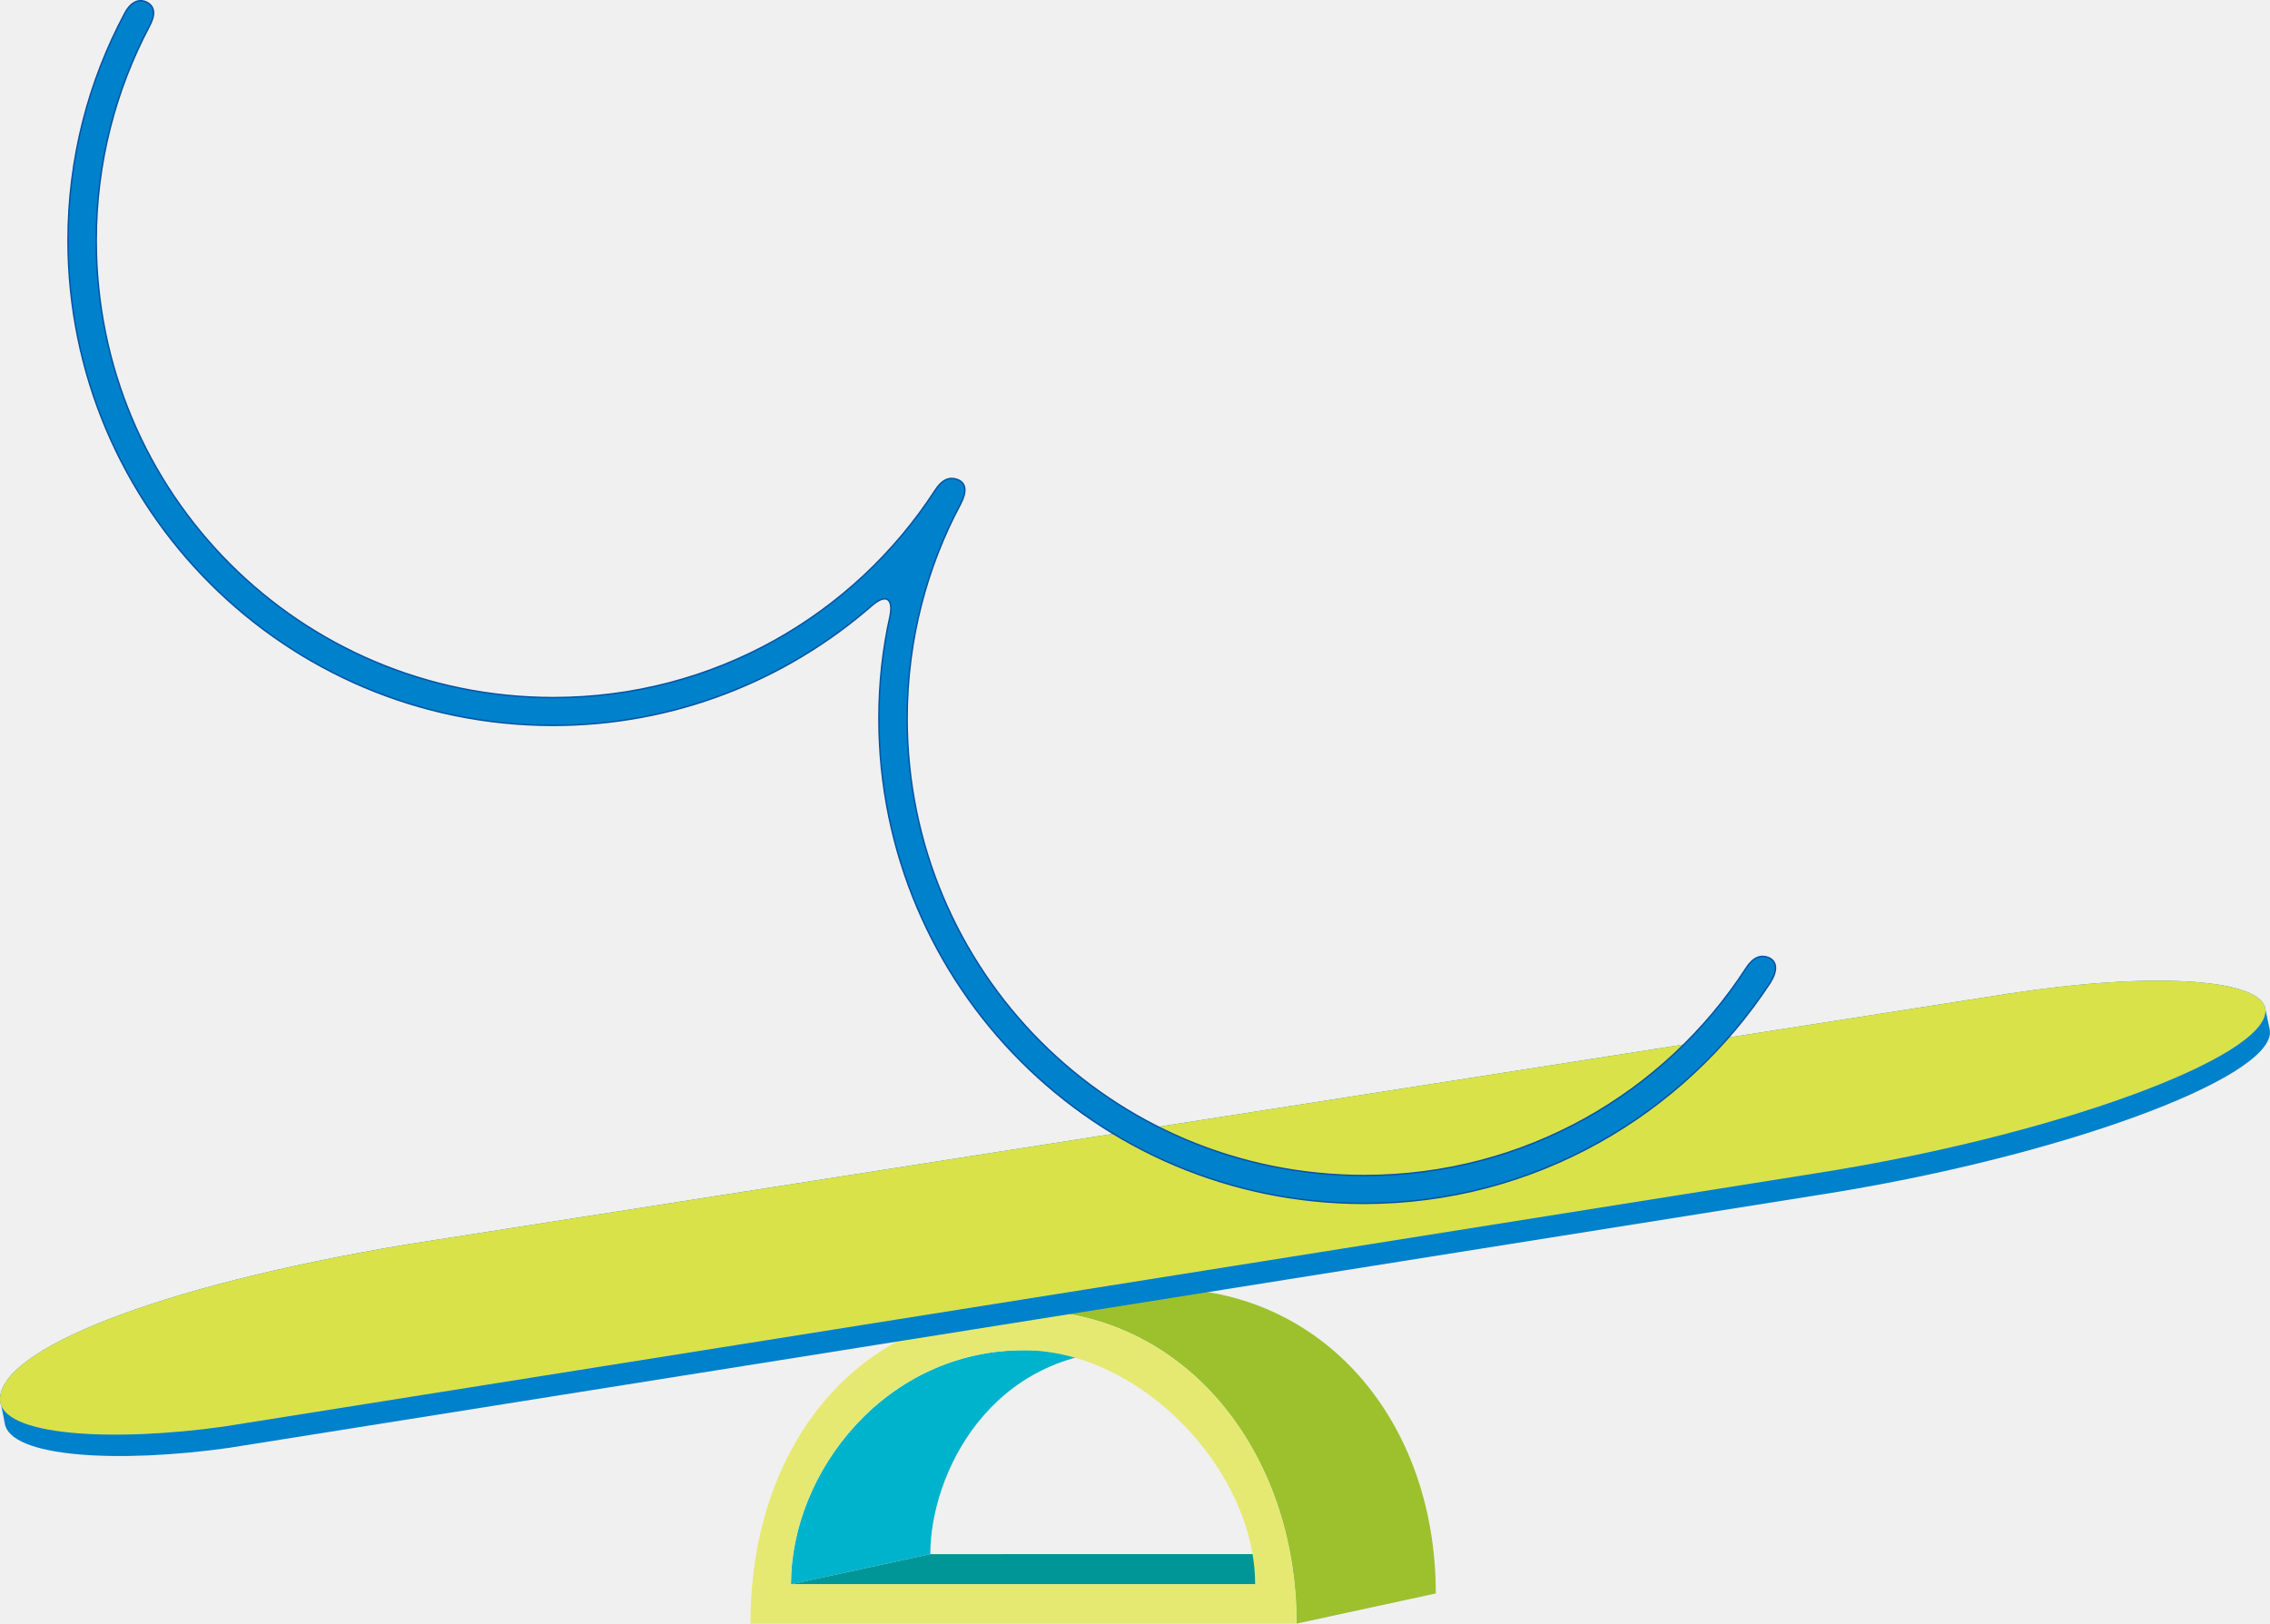
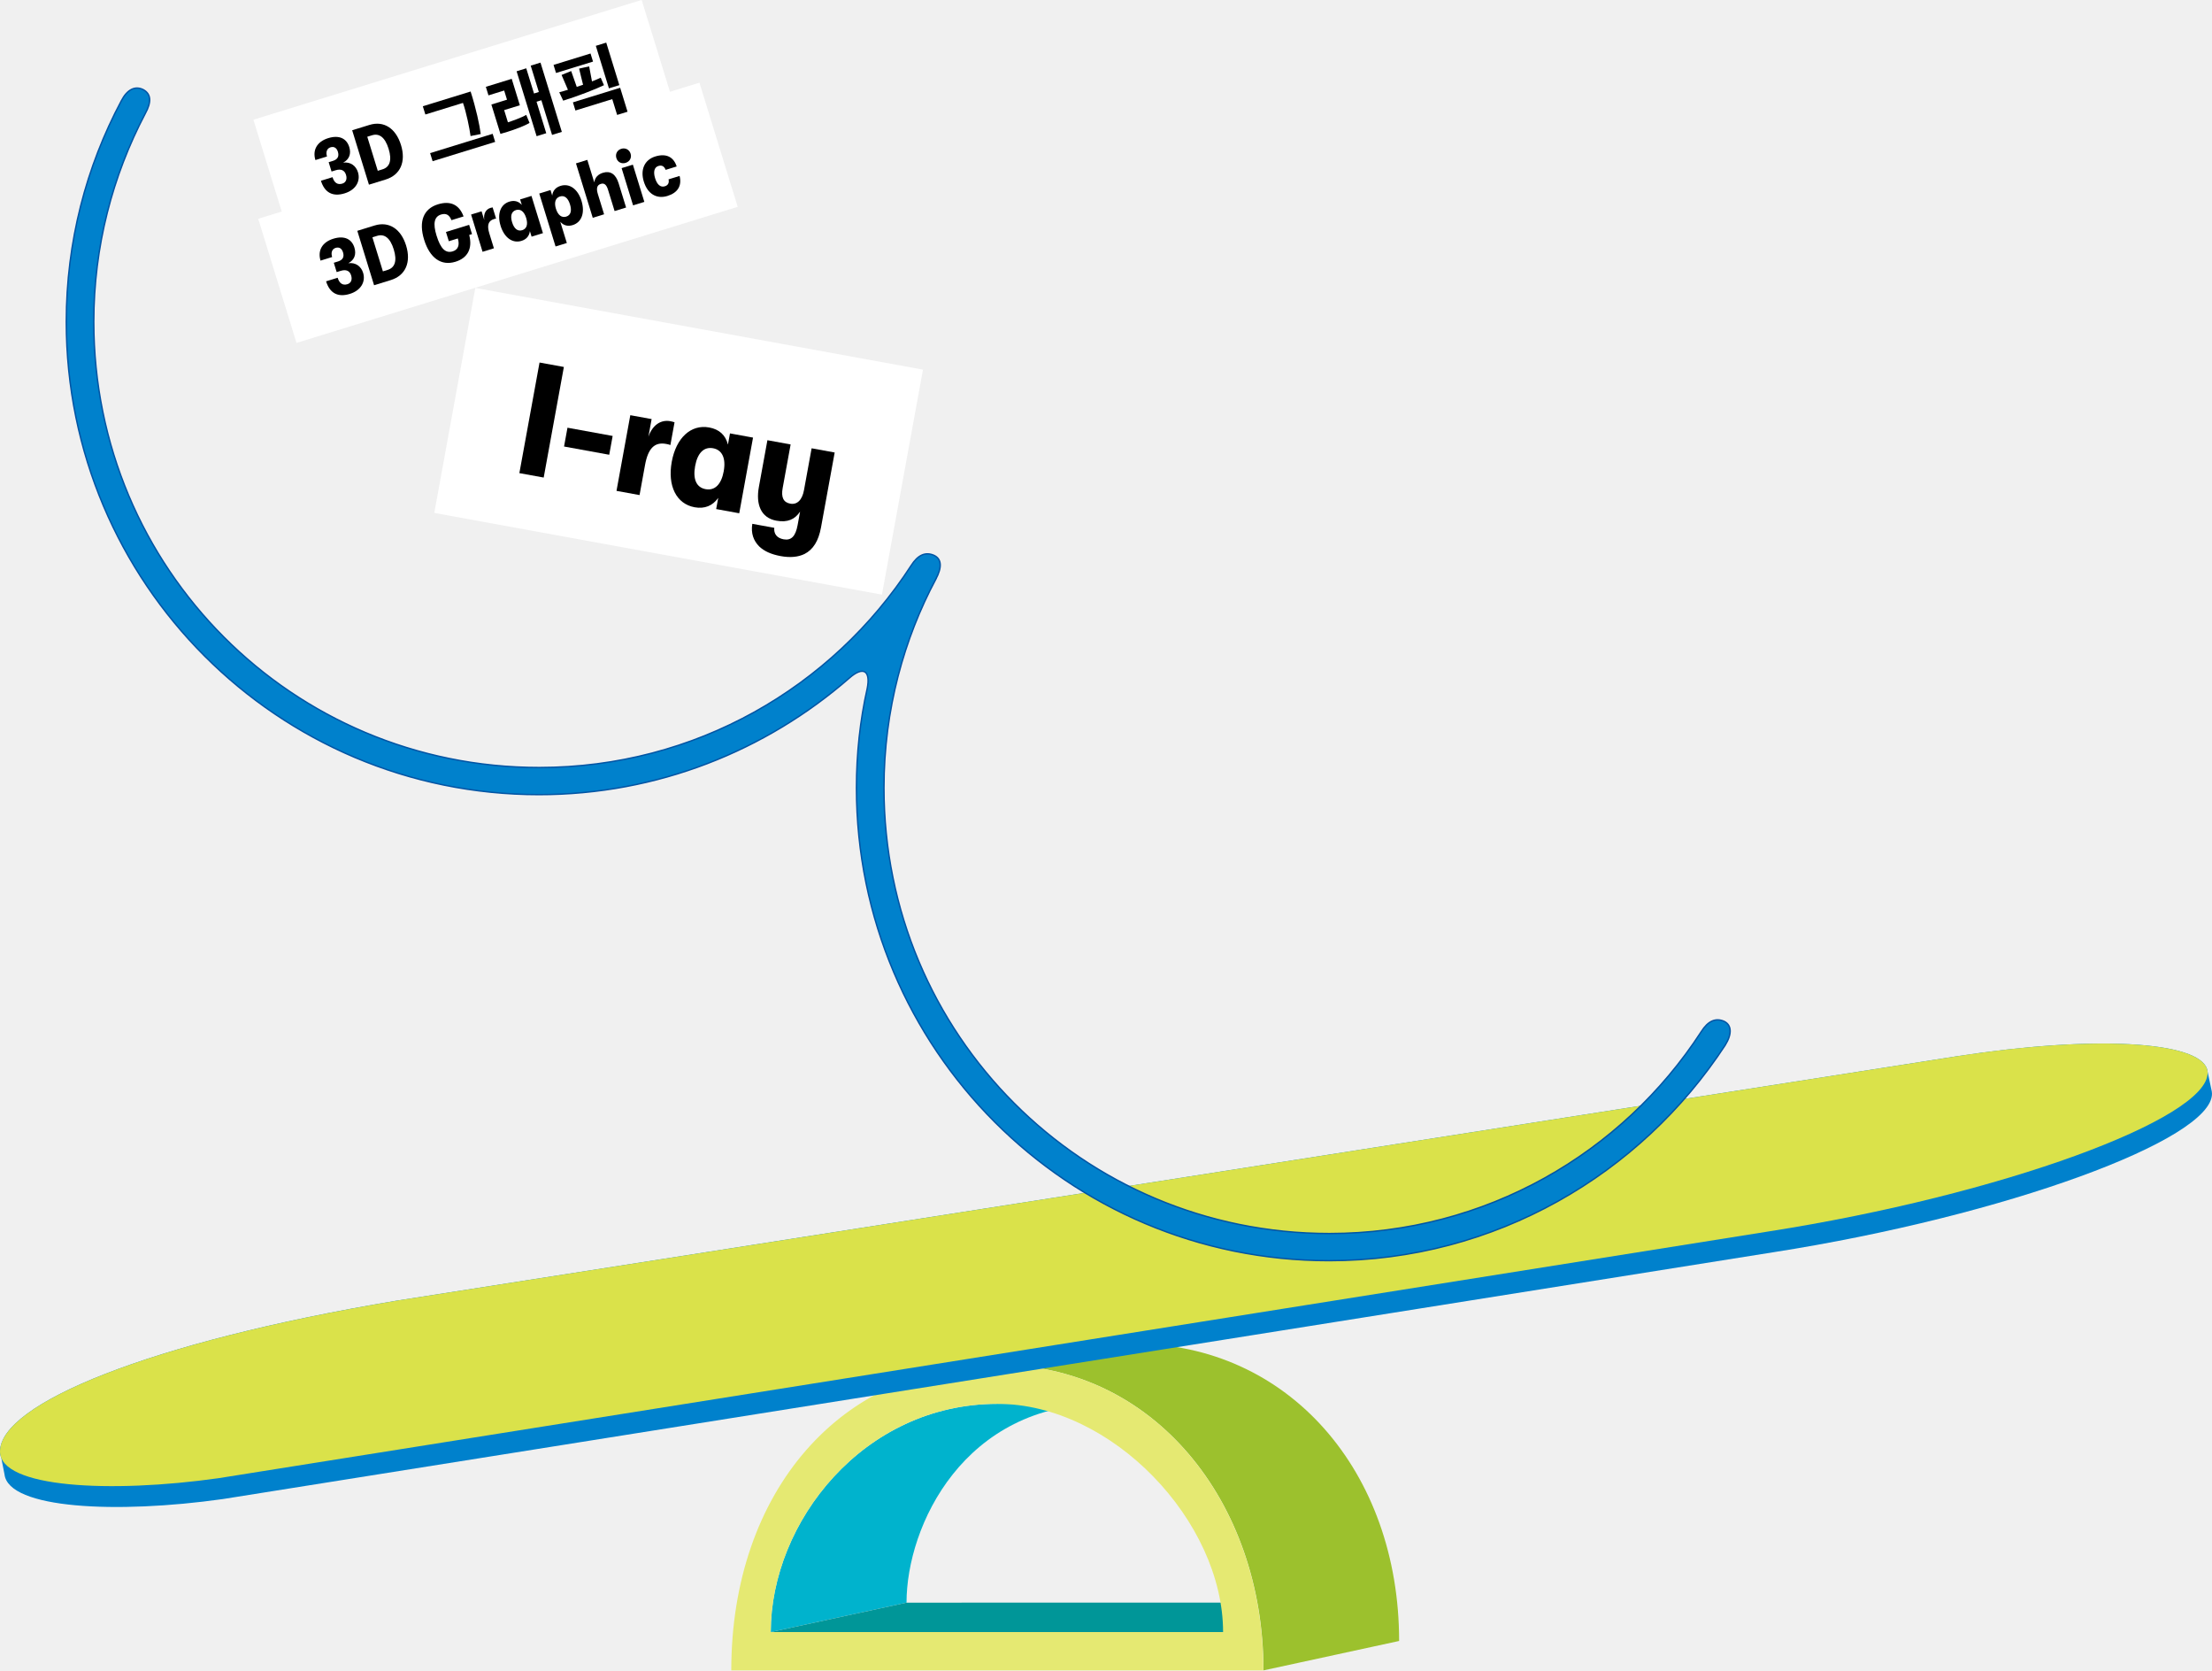
- <svg xmlns="http://www.w3.org/2000/svg" id="_레이어_1" data-name="레이어 1" viewBox="0 0 1586.58 1135.09">
+ <svg xmlns="http://www.w3.org/2000/svg" id="_레이어_1" data-name=" 레이어 1" viewBox="0 0 1586.57 1197.74">
  <defs>
    <style>
      .cls-1 {
+         fill: #009698;
+       }
+ 
+       .cls-2 {
        fill: #dae24a;
      }

-       .cls-2 {
-         fill: #009698;
-       }
- 
      .cls-3 {
-         fill: #e5e972;
-       }
- 
-       .cls-4 {
-         fill: #9cc12d;
-       }
- 
-       .cls-5, .cls-6 {
-         fill: #0081cc;
-       }
- 
-       .cls-6 {
        stroke: #0054a4;
        stroke-miterlimit: 10;
      }

+       .cls-3, .cls-4 {
+         fill: #0081cc;
+       }
+ 
+       .cls-5 {
+         fill: #9cc12d;
+       }
+ 
+       .cls-6 {
+         fill: #fff;
+       }
+ 
      .cls-7 {
+         fill: #e5e972;
+       }
+ 
+       .cls-8 {
        fill: #00b3cd;
      }
    </style>
  </defs>
-   <path class="cls-7" d="M791.61,943.97h-76.28c-96.13,0-162.5,84.97-162.5,163.64l97.38-21.09c0-55.22,41.27-142.55,141.4-142.55Z" />
-   <polygon class="cls-2" points="650.21 1086.52 552.83 1107.61 881.55 1107.61 881.54 1086.48 650.21 1086.52" />
-   <path class="cls-4" d="M1003.53,1114c0-121.3-79.25-213.23-190.82-213.23l-139.04,18.88h.29c12.87-2.57,26.89-3.72,41.48-3.72,111.57,0,190.82,97.86,190.82,219.16l97.27-21.09Z" />
-   <path class="cls-3" d="M552.83,1107.61c0-78.67,66.37-163.64,162.5-163.64,82.39,0,161.93,84.4,161.93,163.64h-324.43ZM524.51,1135.09h381.64c0-121.3-79.25-219.16-190.82-219.16s-190.82,90.7-190.82,219.16Z" />
+   <path class="cls-8" d="M791.61,1006.62h-76.28c-96.13,0-162.5,84.97-162.5,163.64l97.38-21.09c0-55.22,41.27-142.55,141.4-142.55h0Z" />
+   <polygon class="cls-1" points="650.21 1149.17 552.83 1170.26 881.55 1170.26 881.54 1149.13 650.21 1149.17" />
+   <path class="cls-5" d="M1003.53,1176.65c0-121.3-79.25-213.23-190.82-213.23l-139.04,18.88h.29c12.87-2.57,26.89-3.72,41.48-3.72,111.57,0,190.82,97.86,190.82,219.16l97.27-21.09h0Z" />
+   <path class="cls-7" d="M552.83,1170.26c0-78.67,66.37-163.64,162.5-163.64,82.39,0,161.93,84.4,161.93,163.64h-324.43ZM524.51,1197.74h381.64c0-121.3-79.25-219.16-190.82-219.16s-190.82,90.7-190.82,219.16Z" />
  <g>
-     <path class="cls-5" d="M1586.44,720.12h.01s-.04-.2-.04-.2c-.03-.17-.07-.34-.11-.51l-2.94-13.89c-.06-.49-.17-.96-.3-1.44l-.02-.11h0c-6.01-19.71-79.38-24.73-179.79-9.2l-1118.83,175.21C106.44,899.76,0,944.1,0,978.15H0c0,1.6.32,3.11.9,4.54l2.33,11.83c2.84,24.76,80.53,28.46,156.62,17.72l1111.88-176.94c166.97-26.12,314.84-80.74,314.84-113.68,0-.51-.05-1.01-.14-1.5Z" />
-     <path class="cls-1" d="M284.41,869.99C106.44,899.76,0,944.1,0,978.15c0,26.04,79.18,30.08,156.71,19.13l1111.88-176.94c166.97-26.12,314.84-80.74,314.84-113.68,0-21.93-75.37-28.11-180.2-11.89l-1118.83,175.21Z" />
+     <path class="cls-4" d="M1586.44,782.77h.01l-.04-.2c-.03-.17-.07-.34-.11-.51l-2.94-13.89c-.06-.49-.17-.96-.3-1.44l-.02-.11h0c-6.01-19.71-79.38-24.73-179.79-9.2l-1118.83,175.21C106.44,962.41,0,1006.75,0,1040.8h0c0,1.6.32,3.11.9,4.54l2.33,11.83c2.84,24.76,80.53,28.46,156.62,17.72l1111.88-176.94c166.97-26.12,314.84-80.74,314.84-113.68,0-.51-.05-1.01-.14-1.5h.01Z" />
+     <path class="cls-2" d="M284.41,932.64C106.44,962.41,0,1006.75,0,1040.8c0,26.04,79.18,30.08,156.71,19.13l1111.88-176.94c166.97-26.12,314.84-80.74,314.84-113.68,0-21.93-75.37-28.11-180.2-11.89l-1118.83,175.21h0Z" />
  </g>
-   <path class="cls-6" d="M671.21,352.66c4.58-8.58,4.29-14.59-1.43-17.17-6.01-2.57-11.44-.29-16.31,7.44-56.65,87.26-154.77,144.76-266.64,144.76-177.38,0-319.56-143.04-319.56-319.56,0-54.07,13.45-104.71,36.91-149.34,4.58-8.3,4.29-14.02-1.43-17.17-5.72-2.86-11.44-.29-15.73,8.01-25.18,47.2-39.48,100.99-39.48,158.49,0,187.1,151.63,339.02,339.02,339.02,84.97,0,162.78-31.47,222.58-83.54,10.01-8.87,15.45-5.44,12.87,7.44-5.15,22.89-7.72,46.92-7.72,71.24,0,187.1,151.63,339.02,339.02,339.02,119.01,0,223.44-61.8,284.09-154.49,5.15-8.3,4.58-14.59-.86-17.17-6.01-2.57-11.44-.29-16.31,7.44-56.65,87.26-154.77,144.76-266.64,144.76-177.38,0-319.56-143.04-319.56-319.56,0-56.36,14.59-107.28,37.19-149.62Z" />
+   <path class="cls-3" d="M671.21,415.31c4.58-8.58,4.29-14.59-1.43-17.17-6.01-2.57-11.44-.29-16.31,7.44-56.65,87.26-154.77,144.76-266.64,144.76-177.38,0-319.56-143.04-319.56-319.56,0-54.07,13.45-104.71,36.91-149.34,4.58-8.3,4.29-14.02-1.43-17.17-5.72-2.86-11.44-.29-15.73,8.01-25.18,47.2-39.48,100.99-39.48,158.49,0,187.1,151.63,339.02,339.02,339.02,84.97,0,162.78-31.47,222.58-83.54,10.01-8.87,15.45-5.44,12.87,7.44-5.15,22.89-7.72,46.92-7.72,71.24,0,187.1,151.63,339.02,339.02,339.02,119.01,0,223.44-61.8,284.09-154.49,5.15-8.3,4.58-14.59-.86-17.17-6.01-2.57-11.44-.29-16.31,7.44-56.65,87.26-154.77,144.76-266.64,144.76-177.38,0-319.56-143.04-319.56-319.56,0-56.36,14.59-107.28,37.19-149.62h0Z" />
+   <rect class="cls-6" x="323.53" y="234.46" width="326.39" height="163.96" transform="translate(64.73 -82.25) rotate(10.34)" />
+   <g>
+     <path d="M372.52,339.25l14.47-79.3,17.45,3.18-14.47,79.3-17.45-3.18Z" />
+     <path d="M404.57,320.17l2.46-13.48,32.4,5.91-2.46,13.48-32.4-5.91Z" />
+     <path d="M442.19,351.97l9.9-54.26,15.29,2.79-2.32,12.69c2.97-8.59,9.05-12.4,15.74-11.18,1.36.25,2.02.49,3.02.79l-2.98,16.31c-1.32-.47-1.66-.54-3.13-.81-8.16-1.49-12.87,3.15-15.04,15.05l-3.95,21.64-16.54-3.02Z" />
+     <path d="M481.82,331.11c3.12-17.11,13.71-27,26.85-24.6,7.14,1.3,11.77,5.43,13.44,12.29l1.47-8.04,16.54,3.02-9.9,54.26-16.54-3.02,1.47-8.04c-3.97,5.71-9.78,8.05-16.92,6.75-13.14-2.4-19.55-15.39-16.41-32.61ZM519.09,337.91c1.72-9.4-1.18-15.32-7.64-16.5s-11.13,3.24-12.86,12.75.94,15.39,7.51,16.59,11.26-3.33,13-12.85Z" />
+     <path d="M582.14,321.44l16.54,3.02-9.8,53.7c-1.8,9.86-5.72,15.93-11.79,19.04-4.5,2.22-10.23,2.82-17.14,1.55s-11.87-3.57-15.36-6.9c-4.06-4.02-6.12-9.43-4.99-16.25l15.75,2.87c-.4,4.14,1.7,7.33,6.69,8.24,5.44.99,8.57-2.06,10.06-10.22l1.76-9.63c-3.7,5.53-8.95,7.97-16.99,6.5-11.22-2.05-14.81-11.83-12.56-24.18l6.12-33.53,16.65,3.04-5.71,31.27c-1.22,6.68.58,10.29,5.45,11.18s8.54-2.54,9.84-9.67l5.48-30.02Z" />
+   </g>
+   <rect class="cls-6" x="191.58" y="106.05" width="331.17" height="93.13" transform="translate(-29.11 112.01) rotate(-17.14)" />
+   <rect class="cls-6" x="189.38" y="40.81" width="291.41" height="95.57" transform="translate(-11.23 102.66) rotate(-17.14)" />
+   <g>
+     <path d="M230.19,129.61l8.31-2.56c1.25,4.07,3.64,5.65,7.04,4.61,2.51-.77,3.61-3.13,2.63-6.31s-3.46-4.49-7.47-3.25l-2.9.89-2.06-6.69,3.07-.95c3.4-1.05,4.54-3.29,3.54-6.53-.82-2.68-2.7-3.99-5.26-3.2s-3.56,3.3-2.55,6.59l-8.31,2.56c-2.18-7.08,1.06-13.21,9.19-15.72s13.27.49,15.08,6.34c1.5,4.85.06,8.9-4.35,11.23,5.27-.71,9.19,2.29,10.6,6.87,1.96,6.35-1.47,12.66-9.55,15.15-8.7,2.68-14.43-.68-17.01-9.04Z" />
+     <path d="M264.63,132.42l-12.03-39.02,12.38-3.82c10.37-3.2,18.95,2.46,22.63,14.39s-.34,21.47-10.99,24.75l-11.99,3.7ZM270.96,122.47l3.4-1.05c5.13-1.58,6.95-6.36,4.37-14.72s-6.77-11.28-11.9-9.7l-3.4,1.05,7.53,24.42Z" />
+     <path d="M310.29,115.59l-1.79-5.8,44.87-13.84,1.79,5.8-44.87,13.84ZM344.81,96.1l-7.3,1.46c-.67-5.35-3.1-17.17-5.44-23.78l-26.98,8.32-1.82-5.91,34.28-10.57c3.9,12.04,6.46,24.13,7.26,30.48Z" />
+     <path d="M363.97,94.52c-1.67.52-4.07,1.25-5.03,1.49l-6.5-21.07,11.21-3.45-2.03-6.58-11.26,3.47-1.89-6.13,18.56-5.72,5.84,18.95-11.26,3.47,2.7,8.75c2.84-.88,9.99-3.44,13.13-5.33.84,1.94,1.54,3.8,2.38,5.74-3.16,2.01-10.44,4.75-15.85,6.41ZM395.97,96.74l-7.67-24.86-3.46,1.07,6.96,22.58-6.91,2.13-14.35-46.55,6.91-2.13,5.57,18.06,3.46-1.07-5.83-18.9,7.02-2.17,15.31,49.67-7.02,2.17Z" />
+     <path d="M433.2,61.09c-6.27,3.03-19.43,8.07-29.24,11.09l-2.83-6.02c1.87-.46,4.05-1.13,6.22-1.8-1.56-3.49-3.12-7.16-4.56-10.62l6.89-2.8c1.28,3.76,2.65,7.61,3.99,11.35l4.54-1.52c-.91-3.75-2-7.87-2.84-11.58,2.38-.61,4.82-1,7.21-1.55l2.03,10.73c2.44-1,4.56-1.83,6.26-2.66l2.33,5.39ZM398.82,52.34l-1.79-5.8,26.53-8.18,1.79,5.8-26.53,8.18ZM444.82,62.94l5.29,17.17-7.47,2.3-3.49-11.32-26.42,8.15-1.8-5.85,33.89-10.45ZM436.76,63.35l-9.4-30.49,7.47-2.3,9.4,30.49-7.47,2.3Z" />
+     <path d="M233.87,201.72l8.31-2.56c1.25,4.07,3.64,5.66,7.04,4.61,2.51-.77,3.61-3.13,2.63-6.31s-3.46-4.49-7.47-3.25l-2.9.89-2.06-6.69,3.07-.95c3.4-1.05,4.54-3.29,3.54-6.53-.83-2.68-2.7-3.99-5.26-3.2s-3.56,3.3-2.55,6.58l-8.31,2.56c-2.18-7.08,1.06-13.21,9.2-15.71s13.27.48,15.08,6.34c1.5,4.85.06,8.89-4.35,11.23,5.27-.71,9.19,2.29,10.6,6.86,1.96,6.36-1.47,12.66-9.55,15.15-8.7,2.68-14.43-.68-17.01-9.04Z" />
+     <path d="M268.31,204.53l-12.03-39.02,12.38-3.82c10.37-3.2,18.95,2.46,22.63,14.39s-.34,21.47-10.99,24.75l-11.99,3.7ZM274.64,194.58l3.4-1.05c5.13-1.58,6.95-6.36,4.37-14.72s-6.77-11.28-11.9-9.7l-3.4,1.05,7.53,24.42Z" />
+     <path d="M336.5,161.22l2.05,6.63-2.01.62c2.53,9.78-1.13,16.53-9.83,19.21-10.31,3.18-18.46-2.67-22.52-15.83s-.36-22.17,9.89-25.33c9.2-2.84,15.4.44,18.42,8.67l-8.7,2.68c-1.48-3.82-3.85-5.16-7.47-4.04-4.9,1.51-5.89,6.45-3.22,15.09,2.92,9.48,6.48,12.9,11.66,11.3,3.68-1.13,5.08-4.31,3.62-9.24l-6.47,1.99-2.05-6.63,16.61-5.12Z" />
+     <path d="M346.12,180.54l-8.23-26.7,7.53-2.32,1.92,6.24c-.67-4.55,1.17-7.69,4.46-8.7.67-.21,1.02-.25,1.54-.35l2.48,8.03c-.7.09-.87.15-1.6.37-4.01,1.24-5.05,4.43-3.24,10.28l3.28,10.65-8.14,2.51Z" />
+     <path d="M359.05,161.9c-2.6-8.42-.15-15.34,6.32-17.33,3.51-1.08,6.56-.31,8.91,2.38l-1.22-3.96,8.14-2.51,8.23,26.7-8.14,2.51-1.22-3.96c-.45,3.5-2.51,5.9-6.03,6.99-6.47,1.99-12.38-2.35-15-10.82ZM377.39,156.25c-1.43-4.63-4.11-6.61-7.29-5.63s-4.24,4.06-2.8,8.74,4.02,6.7,7.25,5.7,4.28-4.13,2.84-8.81Z" />
+     <path d="M417.08,144.01c2.61,8.47.17,15.39-6.3,17.39-3.51,1.08-6.56.31-8.91-2.38l4.69,15.22-8.08,2.49-11.7-37.96,8.08-2.49,1.22,3.96c.43-3.55,2.51-5.9,6.03-6.98,6.47-1.99,12.38,2.35,14.98,10.76ZM408.83,146.55c-1.44-4.68-4-6.64-7.18-5.66s-4.34,4.15-2.91,8.77,4.13,6.66,7.36,5.67,4.19-4.04,2.73-8.78Z" />
+     <path d="M443.69,131.35l5.38,17.45-8.25,2.54-4.69-15.22c-1.13-3.68-2.71-5.03-5.22-4.25-2.79.86-3.32,3.28-2.07,7.35l4.45,14.44-8.14,2.51-12.03-39.02,8.14-2.51,4.97,16.11c.52-3.46,2.68-5.77,6.19-6.85,5.24-1.62,9.22.82,11.27,7.45Z" />
+     <path d="M442.1,113.34c-.91-2.95.61-5.74,3.51-6.64s5.78.54,6.69,3.49-.63,5.69-3.58,6.6-5.73-.55-6.62-3.45ZM454.08,147.25l-8.23-26.7,8.08-2.49,8.23,26.7-8.08,2.49Z" />
+     <path d="M461.78,130.23c-2.66-8.64.54-15.67,8.23-18.04s13.13.22,15.34,7.17l-7.92,2.44c-.99-2.62-2.74-3.55-5.19-2.79-2.9.89-3.8,4.1-2.38,8.73s3.87,6.8,6.99,5.84c2.29-.7,3.23-2.4,2.68-4.98l7.92-2.44c1.76,7.09-1.4,12.09-8.7,14.34-7.86,2.42-14.27-1.52-16.96-10.27Z" />
+   </g>
</svg>
